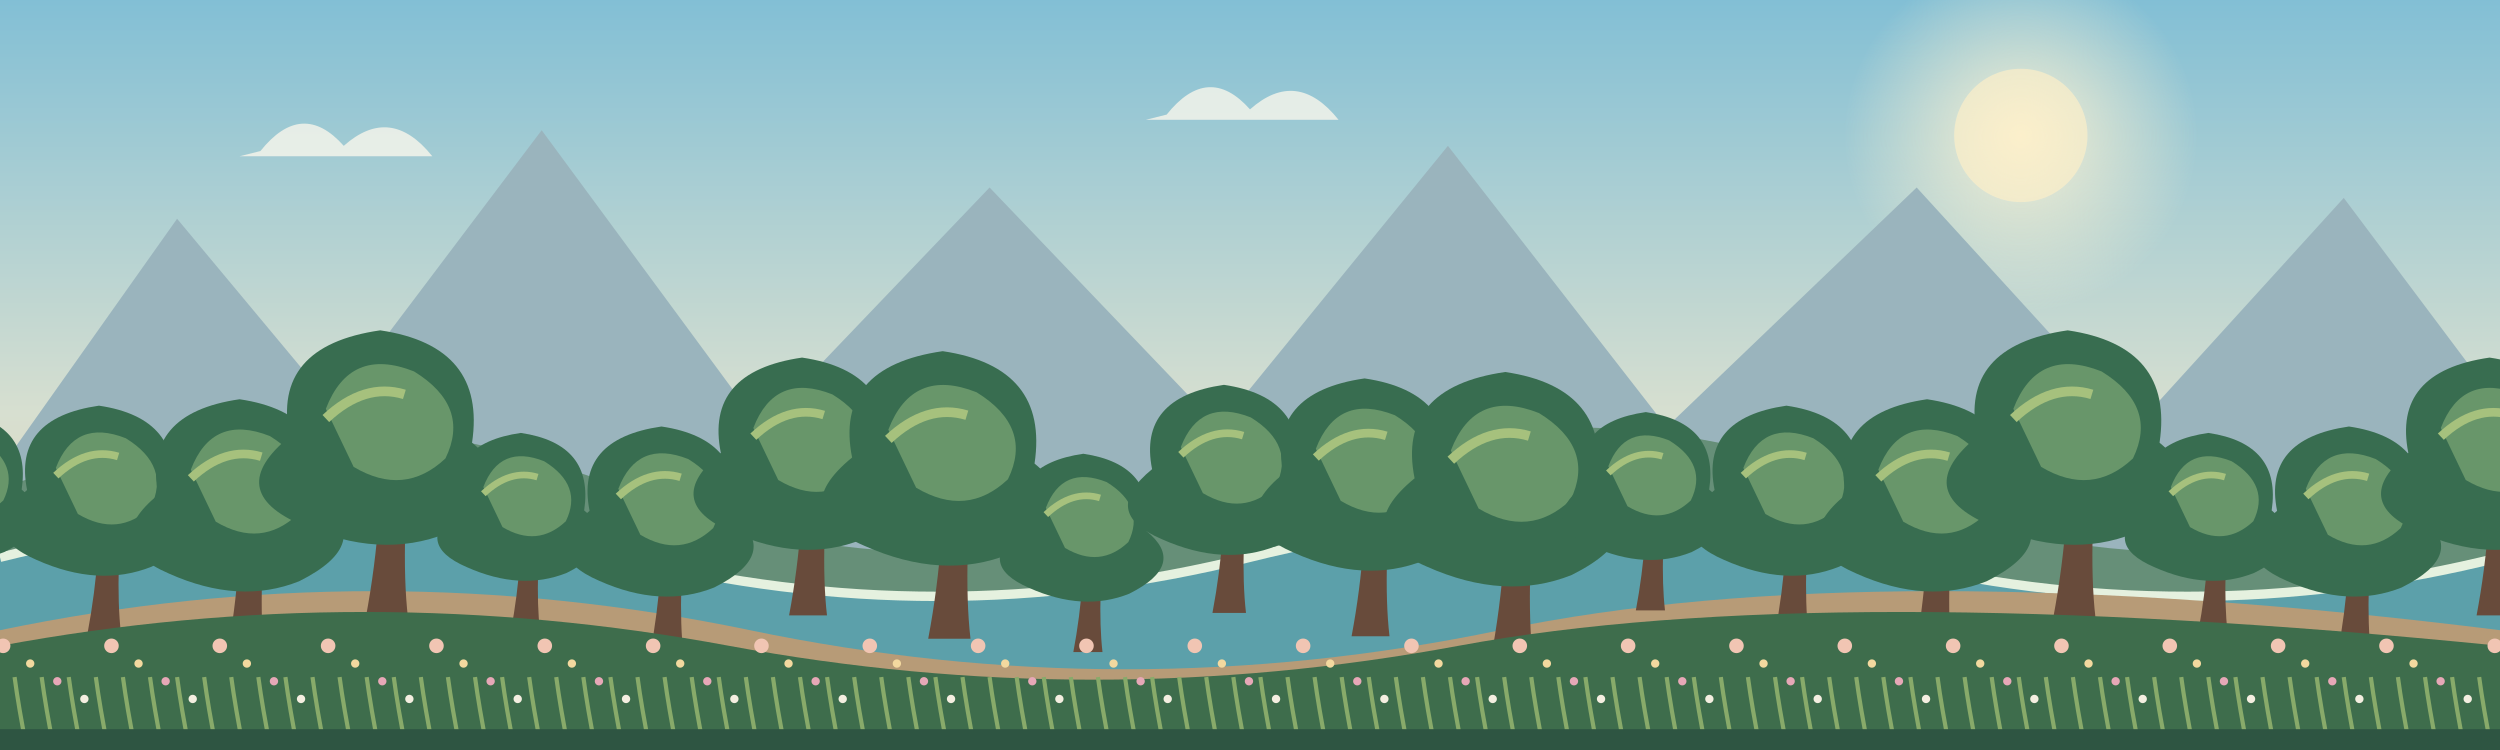
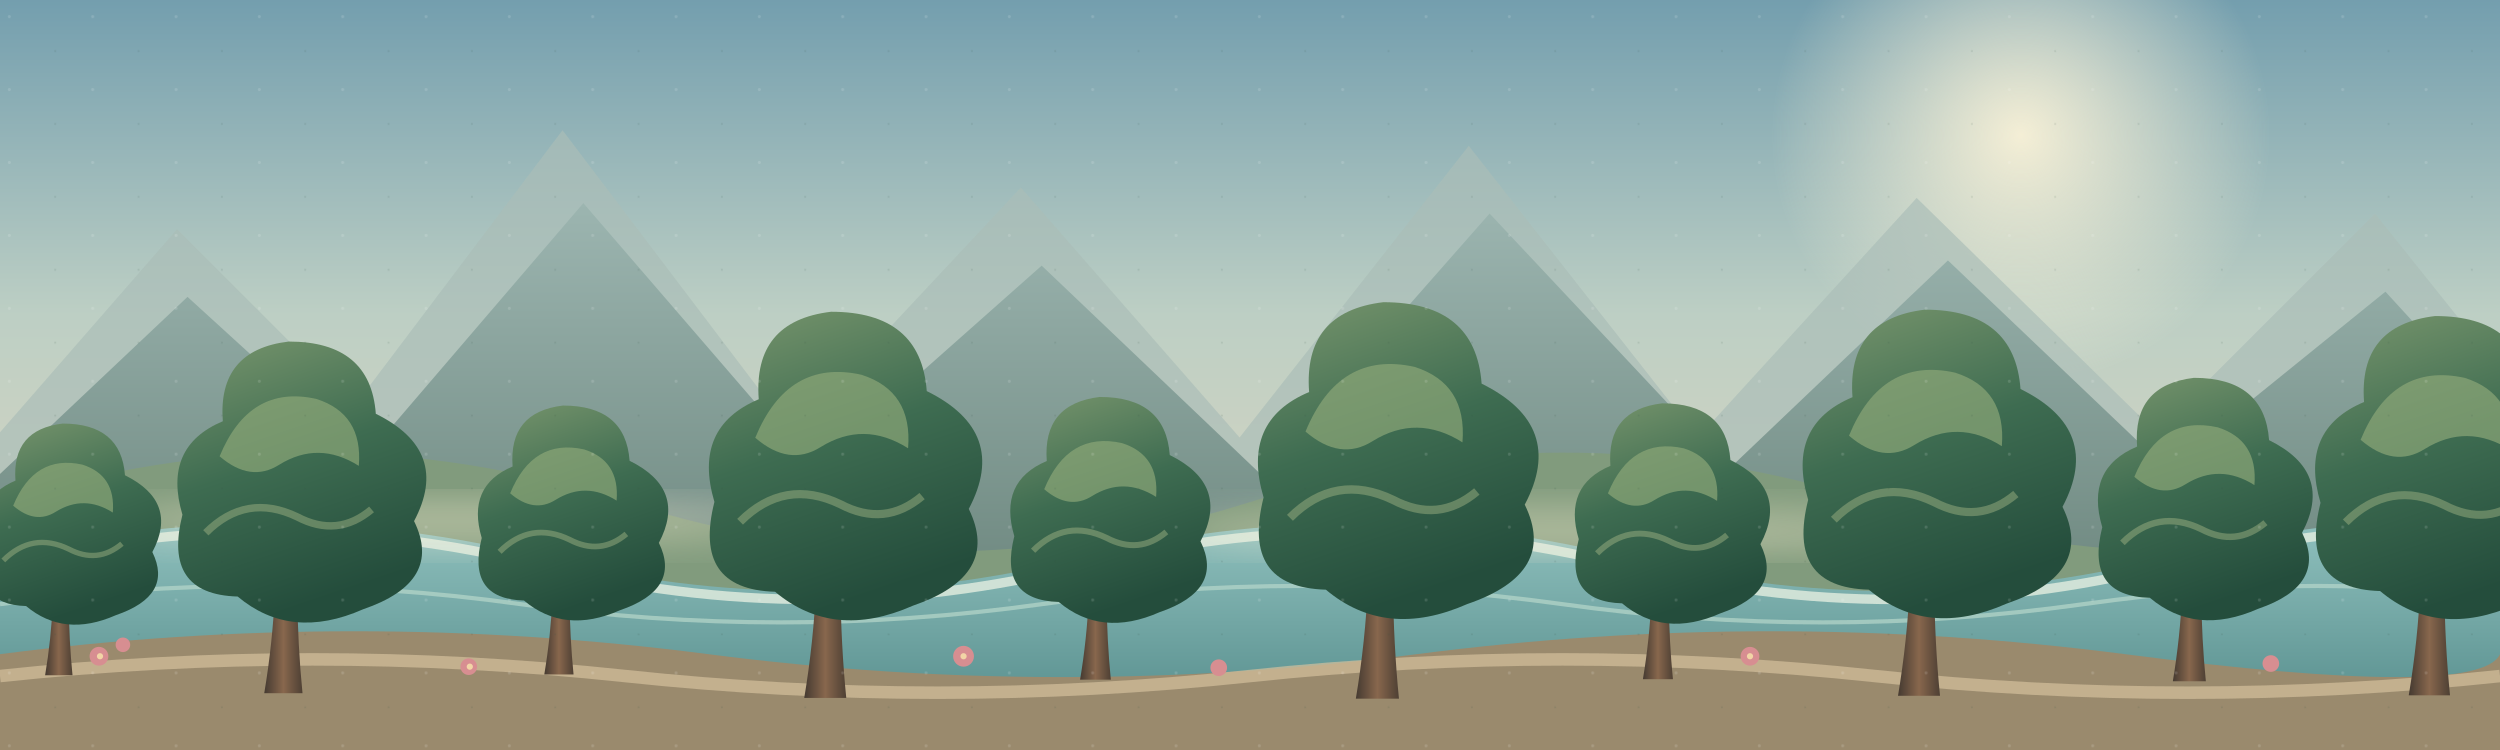
<svg xmlns="http://www.w3.org/2000/svg" width="2400" height="720" viewBox="0 0 2400 720">
  <defs>
    <linearGradient id="sky" x2="0" y2="1">
-       <stop stop-color="#82bfd5" />
-       <stop offset=".55" stop-color="#d7dfd0" />
-       <stop offset="1" stop-color="#edcba8" />
+       <stop stop-color="#739eae" />
+       <stop offset=".42" stop-color="#bdcfc4" />
+       <stop offset="1" stop-color="#ead9bf" />
    </linearGradient>
-     <linearGradient id="ground" x2="0" y2="1">
-       <stop stop-color="#d8bd96" />
-       <stop offset="1" stop-color="#94755d" />
+     <linearGradient id="ridge" x2="0" y2="1">
+       <stop stop-color="#9cb5b0" />
+       <stop offset="1" stop-color="#647e75" />
+     </linearGradient>
+     <linearGradient id="river" x2="0" y2="1">
+       <stop stop-color="#8fc0bd" />
+       <stop offset="1" stop-color="#4d8584" />
+     </linearGradient>
+     <linearGradient id="bark" x2="1" y2="0">
+       <stop stop-color="#453a31" />
+       <stop offset=".5" stop-color="#88674d" />
+       <stop offset="1" stop-color="#4e4034" />
+     </linearGradient>
+     <linearGradient id="leaf" x2=".3" y2="1">
+       <stop stop-color="#79966d" />
+       <stop offset=".5" stop-color="#3e6c51" />
+       <stop offset="1" stop-color="#244d3c" />
    </linearGradient>
    <radialGradient id="sun">
-       <stop stop-color="#fff3d2" stop-opacity=".9" />
-       <stop offset="1" stop-color="#fff3d2" stop-opacity="0" />
+       <stop stop-color="#fff5d9" stop-opacity=".9" />
+       <stop offset="1" stop-color="#fff5d9" stop-opacity="0" />
    </radialGradient>
+     <filter id="blur">
+       <feGaussianBlur stdDeviation="18" />
+     </filter>
+     <pattern id="grain" width="80" height="70" patternUnits="userSpaceOnUse">
+       <circle cx="9" cy="16" r="1.5" fill="#fff" opacity=".13" />
+       <circle cx="53" cy="49" r="1" fill="#324f42" opacity=".12" />
+     </pattern>
+     <g id="oak">
+       <path d="M-16 25Q0-70-7-175h25Q11-65 20 25z" fill="url(#bark)" />
+       <path d="M-4-98l-60-57M8-115l57-57" stroke="#654a38" stroke-width="13" fill="none" />
+       <path d="M-93-143Q-112-207-55-231q-5-67 62-75 77 0 82 68 71 35 36 101 28 57-48 83-68 30-118-12-71-2-52-77" fill="url(#leaf)" />
+       <path d="M-58-198q28-68 91-54 44 14 40 63-38-24-75-1-27 17-56-8" fill="#8ca778" opacity=".7" />
+       <path d="M-71-126q38-38 86-15 38 20 70-7" stroke="#a7b987" stroke-width="7" opacity=".45" fill="none" />
+     </g>
  </defs>
  <rect width="2400" height="720" fill="url(#sky)" />
-   <circle cx="1940" cy="130" r="170" fill="url(#sun)" />
-   <circle cx="1940" cy="130" r="64" fill="#fff0c8" opacity=".65" />
-   <g fill="#fff9ed" opacity=".75">
-     <path d="M250 145q40-50 80-5 45-40 85 10h-185zM1120 110q40-50 80-5 45-40 85 10h-185z" />
+   <circle cx="1940" cy="130" r="240" fill="url(#sun)" />
+   <path d="M0 415L170 220 340 390 540 125 760 415 980 180 1190 420 1410 140 1630 420 1840 190 2070 415 2280 205 2400 355V630H0Z" fill="#aabdb7" opacity=".68" />
+   <path d="M0 455L180 285 350 440 560 195 780 450 1000 255 1210 455 1430 205 1660 450 1870 250 2080 450 2290 280 2400 400V650H0Z" fill="url(#ridge)" />
+   <path d="M0 482q300-95 600 0t600 0 600 0 600 0v238H0z" fill="#819b7d" />
+   <path d="M0 535q260-65 520 0t520 0 520 0 520 0 320 0v185H0z" fill="url(#river)" />
+   <path d="M0 543q260-65 520 0t520 0 520 0 520 0 320 0" fill="none" stroke="#e4eee0" stroke-width="9" opacity=".8" />
+   <path d="M0 580q250-35 500 0t500 0 500 0 500 0 400 0" fill="none" stroke="#b7d7ca" stroke-width="4" opacity=".7" />
+   <path d="M0 628q340-44 680 0t680 0 680 0 360 0v92H0z" fill="#9a8a6d" />
+   <path d="M0 649q300-32 600 0t600 0 600 0 600 0" fill="none" stroke="#d4c09d" stroke-width="12" opacity=".7" />
+   <g opacity=".35" filter="url(#blur)" fill="#fff2d5">
+     <ellipse cx="430" cy="500" rx="320" ry="24" />
+     <ellipse cx="1500" cy="510" rx="370" ry="24" />
  </g>
-   <path d="M0 450L170 210 320 390 520 125 730 410 950 180 1170 410 1390 140 1600 410 1840 180 2050 410 2250 190 2400 390V650H0z" fill="#9ab4bd" />
-   <path d="M0 470q300-120 600 0t600 0 600 0 600 0v210H0z" fill="#668f78" />
-   <path d="M0 535q300-75 600 0t600 0 600 0 600 0v120H0z" fill="#5ca0aa" />
-   <path d="M0 535q300-75 600 0t600 0 600 0 600 0" stroke="#e5f1df" stroke-width="9" fill="none" />
-   <path d="M0 605q360-75 720 0t720 0 960 0v115H0z" fill="#b79b77" />
-   <g transform="translate(-40 570) scale(0.8)">
-     <path d="M-12 20Q4-65 0-150h28Q16-40 23 20z" fill="#684b3b" />
-     <path d="M-75-130Q-90-205 0-218Q88-205 76-125Q125-85 55-50Q0-28-65-57Q-130-85-75-130" fill="#386d50" />
-     <path d="M-45-153Q-25-205 28-184Q75-155 54-112Q20-80-22-105z" fill="#68966a" />
-     <path d="M-45-145q32-30 65-20" stroke="#a6c17d" stroke-width="8" fill="none" />
+   <g transform="translate(55 630) scale(.73)">
+     <use href="#oak" />
  </g>
-   <g transform="translate(95 590) scale(0.92)">
-     <path d="M-12 20Q4-65 0-150h28Q16-40 23 20z" fill="#684b3b" />
-     <path d="M-75-130Q-90-205 0-218Q88-205 76-125Q125-85 55-50Q0-28-65-57Q-130-85-75-130" fill="#386d50" />
-     <path d="M-45-153Q-25-205 28-184Q75-155 54-112Q20-80-22-105z" fill="#68966a" />
-     <path d="M-45-145q32-30 65-20" stroke="#a6c17d" stroke-width="8" fill="none" />
+   <g transform="translate(270 640) scale(1.02)">
+     <use href="#oak" />
  </g>
-   <g transform="translate(230 610) scale(1.04)">
-     <path d="M-12 20Q4-65 0-150h28Q16-40 23 20z" fill="#684b3b" />
-     <path d="M-75-130Q-90-205 0-218Q88-205 76-125Q125-85 55-50Q0-28-65-57Q-130-85-75-130" fill="#386d50" />
-     <path d="M-45-153Q-25-205 28-184Q75-155 54-112Q20-80-22-105z" fill="#68966a" />
-     <path d="M-45-145q32-30 65-20" stroke="#a6c17d" stroke-width="8" fill="none" />
+   <g transform="translate(535 628) scale(.78)">
+     <use href="#oak" />
  </g>
-   <g transform="translate(365 570) scale(1.16)">
-     <path d="M-12 20Q4-65 0-150h28Q16-40 23 20z" fill="#684b3b" />
-     <path d="M-75-130Q-90-205 0-218Q88-205 76-125Q125-85 55-50Q0-28-65-57Q-130-85-75-130" fill="#386d50" />
-     <path d="M-45-153Q-25-205 28-184Q75-155 54-112Q20-80-22-105z" fill="#68966a" />
-     <path d="M-45-145q32-30 65-20" stroke="#a6c17d" stroke-width="8" fill="none" />
+   <g transform="translate(790 642) scale(1.12)">
+     <use href="#oak" />
  </g>
-   <g transform="translate(500 590) scale(0.8)">
-     <path d="M-12 20Q4-65 0-150h28Q16-40 23 20z" fill="#684b3b" />
-     <path d="M-75-130Q-90-205 0-218Q88-205 76-125Q125-85 55-50Q0-28-65-57Q-130-85-75-130" fill="#386d50" />
-     <path d="M-45-153Q-25-205 28-184Q75-155 54-112Q20-80-22-105z" fill="#68966a" />
-     <path d="M-45-145q32-30 65-20" stroke="#a6c17d" stroke-width="8" fill="none" />
+   <g transform="translate(1050 632) scale(.82)">
+     <use href="#oak" />
  </g>
-   <g transform="translate(635 610) scale(0.92)">
-     <path d="M-12 20Q4-65 0-150h28Q16-40 23 20z" fill="#684b3b" />
-     <path d="M-75-130Q-90-205 0-218Q88-205 76-125Q125-85 55-50Q0-28-65-57Q-130-85-75-130" fill="#386d50" />
-     <path d="M-45-153Q-25-205 28-184Q75-155 54-112Q20-80-22-105z" fill="#68966a" />
-     <path d="M-45-145q32-30 65-20" stroke="#a6c17d" stroke-width="8" fill="none" />
+   <g transform="translate(1320 642) scale(1.15)">
+     <use href="#oak" />
  </g>
-   <g transform="translate(770 570) scale(1.04)">
-     <path d="M-12 20Q4-65 0-150h28Q16-40 23 20z" fill="#684b3b" />
-     <path d="M-75-130Q-90-205 0-218Q88-205 76-125Q125-85 55-50Q0-28-65-57Q-130-85-75-130" fill="#386d50" />
-     <path d="M-45-153Q-25-205 28-184Q75-155 54-112Q20-80-22-105z" fill="#68966a" />
-     <path d="M-45-145q32-30 65-20" stroke="#a6c17d" stroke-width="8" fill="none" />
+   <g transform="translate(1590 632) scale(.8)">
+     <use href="#oak" />
  </g>
-   <g transform="translate(905 590) scale(1.16)">
-     <path d="M-12 20Q4-65 0-150h28Q16-40 23 20z" fill="#684b3b" />
-     <path d="M-75-130Q-90-205 0-218Q88-205 76-125Q125-85 55-50Q0-28-65-57Q-130-85-75-130" fill="#386d50" />
-     <path d="M-45-153Q-25-205 28-184Q75-155 54-112Q20-80-22-105z" fill="#68966a" />
-     <path d="M-45-145q32-30 65-20" stroke="#a6c17d" stroke-width="8" fill="none" />
+   <g transform="translate(1840 640) scale(1.12)">
+     <use href="#oak" />
  </g>
-   <g transform="translate(1040 610) scale(0.8)">
-     <path d="M-12 20Q4-65 0-150h28Q16-40 23 20z" fill="#684b3b" />
-     <path d="M-75-130Q-90-205 0-218Q88-205 76-125Q125-85 55-50Q0-28-65-57Q-130-85-75-130" fill="#386d50" />
-     <path d="M-45-153Q-25-205 28-184Q75-155 54-112Q20-80-22-105z" fill="#68966a" />
-     <path d="M-45-145q32-30 65-20" stroke="#a6c17d" stroke-width="8" fill="none" />
+   <g transform="translate(2100 632) scale(.88)">
+     <use href="#oak" />
  </g>
-   <g transform="translate(1175 570) scale(0.92)">
-     <path d="M-12 20Q4-65 0-150h28Q16-40 23 20z" fill="#684b3b" />
-     <path d="M-75-130Q-90-205 0-218Q88-205 76-125Q125-85 55-50Q0-28-65-57Q-130-85-75-130" fill="#386d50" />
-     <path d="M-45-153Q-25-205 28-184Q75-155 54-112Q20-80-22-105z" fill="#68966a" />
-     <path d="M-45-145q32-30 65-20" stroke="#a6c17d" stroke-width="8" fill="none" />
+   <g transform="translate(2330 640) scale(1.1)">
+     <use href="#oak" />
  </g>
-   <g transform="translate(1310 590) scale(1.04)">
-     <path d="M-12 20Q4-65 0-150h28Q16-40 23 20z" fill="#684b3b" />
-     <path d="M-75-130Q-90-205 0-218Q88-205 76-125Q125-85 55-50Q0-28-65-57Q-130-85-75-130" fill="#386d50" />
-     <path d="M-45-153Q-25-205 28-184Q75-155 54-112Q20-80-22-105z" fill="#68966a" />
-     <path d="M-45-145q32-30 65-20" stroke="#a6c17d" stroke-width="8" fill="none" />
+   <g fill="#d78e91">
+     <circle cx="95" cy="630" r="9" />
+     <circle cx="118" cy="619" r="7" />
+     <circle cx="450" cy="640" r="8" />
+     <circle cx="925" cy="630" r="10" />
+     <circle cx="1170" cy="641" r="8" />
+     <circle cx="1680" cy="630" r="9" />
+     <circle cx="2180" cy="637" r="8" />
  </g>
-   <g transform="translate(1445 610) scale(1.16)">
-     <path d="M-12 20Q4-65 0-150h28Q16-40 23 20z" fill="#684b3b" />
-     <path d="M-75-130Q-90-205 0-218Q88-205 76-125Q125-85 55-50Q0-28-65-57Q-130-85-75-130" fill="#386d50" />
-     <path d="M-45-153Q-25-205 28-184Q75-155 54-112Q20-80-22-105z" fill="#68966a" />
-     <path d="M-45-145q32-30 65-20" stroke="#a6c17d" stroke-width="8" fill="none" />
+   <g fill="#f2d5a6">
+     <circle cx="96" cy="630" r="3" />
+     <circle cx="451" cy="640" r="3" />
+     <circle cx="925" cy="630" r="3" />
+     <circle cx="1680" cy="630" r="3" />
  </g>
-   <g transform="translate(1580 570) scale(0.8)">
-     <path d="M-12 20Q4-65 0-150h28Q16-40 23 20z" fill="#684b3b" />
-     <path d="M-75-130Q-90-205 0-218Q88-205 76-125Q125-85 55-50Q0-28-65-57Q-130-85-75-130" fill="#386d50" />
-     <path d="M-45-153Q-25-205 28-184Q75-155 54-112Q20-80-22-105z" fill="#68966a" />
-     <path d="M-45-145q32-30 65-20" stroke="#a6c17d" stroke-width="8" fill="none" />
-   </g>
-   <g transform="translate(1715 590) scale(0.92)">
-     <path d="M-12 20Q4-65 0-150h28Q16-40 23 20z" fill="#684b3b" />
-     <path d="M-75-130Q-90-205 0-218Q88-205 76-125Q125-85 55-50Q0-28-65-57Q-130-85-75-130" fill="#386d50" />
-     <path d="M-45-153Q-25-205 28-184Q75-155 54-112Q20-80-22-105z" fill="#68966a" />
-     <path d="M-45-145q32-30 65-20" stroke="#a6c17d" stroke-width="8" fill="none" />
-   </g>
-   <g transform="translate(1850 610) scale(1.04)">
-     <path d="M-12 20Q4-65 0-150h28Q16-40 23 20z" fill="#684b3b" />
-     <path d="M-75-130Q-90-205 0-218Q88-205 76-125Q125-85 55-50Q0-28-65-57Q-130-85-75-130" fill="#386d50" />
-     <path d="M-45-153Q-25-205 28-184Q75-155 54-112Q20-80-22-105z" fill="#68966a" />
-     <path d="M-45-145q32-30 65-20" stroke="#a6c17d" stroke-width="8" fill="none" />
-   </g>
-   <g transform="translate(1985 570) scale(1.16)">
-     <path d="M-12 20Q4-65 0-150h28Q16-40 23 20z" fill="#684b3b" />
-     <path d="M-75-130Q-90-205 0-218Q88-205 76-125Q125-85 55-50Q0-28-65-57Q-130-85-75-130" fill="#386d50" />
-     <path d="M-45-153Q-25-205 28-184Q75-155 54-112Q20-80-22-105z" fill="#68966a" />
-     <path d="M-45-145q32-30 65-20" stroke="#a6c17d" stroke-width="8" fill="none" />
-   </g>
-   <g transform="translate(2120 590) scale(0.8)">
-     <path d="M-12 20Q4-65 0-150h28Q16-40 23 20z" fill="#684b3b" />
-     <path d="M-75-130Q-90-205 0-218Q88-205 76-125Q125-85 55-50Q0-28-65-57Q-130-85-75-130" fill="#386d50" />
-     <path d="M-45-153Q-25-205 28-184Q75-155 54-112Q20-80-22-105z" fill="#68966a" />
-     <path d="M-45-145q32-30 65-20" stroke="#a6c17d" stroke-width="8" fill="none" />
-   </g>
-   <g transform="translate(2255 610) scale(0.92)">
-     <path d="M-12 20Q4-65 0-150h28Q16-40 23 20z" fill="#684b3b" />
-     <path d="M-75-130Q-90-205 0-218Q88-205 76-125Q125-85 55-50Q0-28-65-57Q-130-85-75-130" fill="#386d50" />
-     <path d="M-45-153Q-25-205 28-184Q75-155 54-112Q20-80-22-105z" fill="#68966a" />
-     <path d="M-45-145q32-30 65-20" stroke="#a6c17d" stroke-width="8" fill="none" />
-   </g>
-   <g transform="translate(2390 570) scale(1.04)">
-     <path d="M-12 20Q4-65 0-150h28Q16-40 23 20z" fill="#684b3b" />
-     <path d="M-75-130Q-90-205 0-218Q88-205 76-125Q125-85 55-50Q0-28-65-57Q-130-85-75-130" fill="#386d50" />
-     <path d="M-45-153Q-25-205 28-184Q75-155 54-112Q20-80-22-105z" fill="#68966a" />
-     <path d="M-45-145q32-30 65-20" stroke="#a6c17d" stroke-width="8" fill="none" />
-   </g>
-   <path d="M0 620q350-65 700 0t700 0 1000 0v100H0z" fill="#3e6d4c" />
-   <g>
-     <path d="M0 720q-8-40 -12 -70" stroke="#88aa6a" stroke-width="4" fill="none" />
-     <circle cx="3" cy="620" r="7" fill="#f1c5b3" />
-     <path d="M26 720q-8-40 -12 -70" stroke="#88aa6a" stroke-width="4" fill="none" />
-     <circle cx="29" cy="637" r="4" fill="#f3d99f" />
-     <path d="M52 720q-8-40 -12 -70" stroke="#88aa6a" stroke-width="4" fill="none" />
-     <circle cx="55" cy="654" r="4" fill="#e7a8b7" />
-     <path d="M78 720q-8-40 -12 -70" stroke="#88aa6a" stroke-width="4" fill="none" />
-     <circle cx="81" cy="671" r="4" fill="#f4eee0" />
-     <path d="M104 720q-8-40 -12 -70" stroke="#88aa6a" stroke-width="4" fill="none" />
-     <circle cx="107" cy="620" r="7" fill="#f1c5b3" />
-     <path d="M130 720q-8-40 -12 -70" stroke="#88aa6a" stroke-width="4" fill="none" />
-     <circle cx="133" cy="637" r="4" fill="#f3d99f" />
-     <path d="M156 720q-8-40 -12 -70" stroke="#88aa6a" stroke-width="4" fill="none" />
-     <circle cx="159" cy="654" r="4" fill="#e7a8b7" />
-     <path d="M182 720q-8-40 -12 -70" stroke="#88aa6a" stroke-width="4" fill="none" />
-     <circle cx="185" cy="671" r="4" fill="#f4eee0" />
-     <path d="M208 720q-8-40 -12 -70" stroke="#88aa6a" stroke-width="4" fill="none" />
-     <circle cx="211" cy="620" r="7" fill="#f1c5b3" />
-     <path d="M234 720q-8-40 -12 -70" stroke="#88aa6a" stroke-width="4" fill="none" />
-     <circle cx="237" cy="637" r="4" fill="#f3d99f" />
-     <path d="M260 720q-8-40 -12 -70" stroke="#88aa6a" stroke-width="4" fill="none" />
-     <circle cx="263" cy="654" r="4" fill="#e7a8b7" />
-     <path d="M286 720q-8-40 -12 -70" stroke="#88aa6a" stroke-width="4" fill="none" />
-     <circle cx="289" cy="671" r="4" fill="#f4eee0" />
-     <path d="M312 720q-8-40 -12 -70" stroke="#88aa6a" stroke-width="4" fill="none" />
-     <circle cx="315" cy="620" r="7" fill="#f1c5b3" />
-     <path d="M338 720q-8-40 -12 -70" stroke="#88aa6a" stroke-width="4" fill="none" />
-     <circle cx="341" cy="637" r="4" fill="#f3d99f" />
-     <path d="M364 720q-8-40 -12 -70" stroke="#88aa6a" stroke-width="4" fill="none" />
-     <circle cx="367" cy="654" r="4" fill="#e7a8b7" />
-     <path d="M390 720q-8-40 -12 -70" stroke="#88aa6a" stroke-width="4" fill="none" />
-     <circle cx="393" cy="671" r="4" fill="#f4eee0" />
-     <path d="M416 720q-8-40 -12 -70" stroke="#88aa6a" stroke-width="4" fill="none" />
-     <circle cx="419" cy="620" r="7" fill="#f1c5b3" />
-     <path d="M442 720q-8-40 -12 -70" stroke="#88aa6a" stroke-width="4" fill="none" />
-     <circle cx="445" cy="637" r="4" fill="#f3d99f" />
-     <path d="M468 720q-8-40 -12 -70" stroke="#88aa6a" stroke-width="4" fill="none" />
-     <circle cx="471" cy="654" r="4" fill="#e7a8b7" />
-     <path d="M494 720q-8-40 -12 -70" stroke="#88aa6a" stroke-width="4" fill="none" />
-     <circle cx="497" cy="671" r="4" fill="#f4eee0" />
-     <path d="M520 720q-8-40 -12 -70" stroke="#88aa6a" stroke-width="4" fill="none" />
-     <circle cx="523" cy="620" r="7" fill="#f1c5b3" />
-     <path d="M546 720q-8-40 -12 -70" stroke="#88aa6a" stroke-width="4" fill="none" />
-     <circle cx="549" cy="637" r="4" fill="#f3d99f" />
-     <path d="M572 720q-8-40 -12 -70" stroke="#88aa6a" stroke-width="4" fill="none" />
-     <circle cx="575" cy="654" r="4" fill="#e7a8b7" />
-     <path d="M598 720q-8-40 -12 -70" stroke="#88aa6a" stroke-width="4" fill="none" />
-     <circle cx="601" cy="671" r="4" fill="#f4eee0" />
-     <path d="M624 720q-8-40 -12 -70" stroke="#88aa6a" stroke-width="4" fill="none" />
-     <circle cx="627" cy="620" r="7" fill="#f1c5b3" />
-     <path d="M650 720q-8-40 -12 -70" stroke="#88aa6a" stroke-width="4" fill="none" />
-     <circle cx="653" cy="637" r="4" fill="#f3d99f" />
-     <path d="M676 720q-8-40 -12 -70" stroke="#88aa6a" stroke-width="4" fill="none" />
-     <circle cx="679" cy="654" r="4" fill="#e7a8b7" />
-     <path d="M702 720q-8-40 -12 -70" stroke="#88aa6a" stroke-width="4" fill="none" />
-     <circle cx="705" cy="671" r="4" fill="#f4eee0" />
-     <path d="M728 720q-8-40 -12 -70" stroke="#88aa6a" stroke-width="4" fill="none" />
-     <circle cx="731" cy="620" r="7" fill="#f1c5b3" />
-     <path d="M754 720q-8-40 -12 -70" stroke="#88aa6a" stroke-width="4" fill="none" />
-     <circle cx="757" cy="637" r="4" fill="#f3d99f" />
-     <path d="M780 720q-8-40 -12 -70" stroke="#88aa6a" stroke-width="4" fill="none" />
-     <circle cx="783" cy="654" r="4" fill="#e7a8b7" />
-     <path d="M806 720q-8-40 -12 -70" stroke="#88aa6a" stroke-width="4" fill="none" />
-     <circle cx="809" cy="671" r="4" fill="#f4eee0" />
-     <path d="M832 720q-8-40 -12 -70" stroke="#88aa6a" stroke-width="4" fill="none" />
-     <circle cx="835" cy="620" r="7" fill="#f1c5b3" />
-     <path d="M858 720q-8-40 -12 -70" stroke="#88aa6a" stroke-width="4" fill="none" />
-     <circle cx="861" cy="637" r="4" fill="#f3d99f" />
-     <path d="M884 720q-8-40 -12 -70" stroke="#88aa6a" stroke-width="4" fill="none" />
-     <circle cx="887" cy="654" r="4" fill="#e7a8b7" />
-     <path d="M910 720q-8-40 -12 -70" stroke="#88aa6a" stroke-width="4" fill="none" />
-     <circle cx="913" cy="671" r="4" fill="#f4eee0" />
-     <path d="M936 720q-8-40 -12 -70" stroke="#88aa6a" stroke-width="4" fill="none" />
-     <circle cx="939" cy="620" r="7" fill="#f1c5b3" />
-     <path d="M962 720q-8-40 -12 -70" stroke="#88aa6a" stroke-width="4" fill="none" />
-     <circle cx="965" cy="637" r="4" fill="#f3d99f" />
-     <path d="M988 720q-8-40 -12 -70" stroke="#88aa6a" stroke-width="4" fill="none" />
-     <circle cx="991" cy="654" r="4" fill="#e7a8b7" />
-     <path d="M1014 720q-8-40 -12 -70" stroke="#88aa6a" stroke-width="4" fill="none" />
-     <circle cx="1017" cy="671" r="4" fill="#f4eee0" />
-     <path d="M1040 720q-8-40 -12 -70" stroke="#88aa6a" stroke-width="4" fill="none" />
-     <circle cx="1043" cy="620" r="7" fill="#f1c5b3" />
-     <path d="M1066 720q-8-40 -12 -70" stroke="#88aa6a" stroke-width="4" fill="none" />
-     <circle cx="1069" cy="637" r="4" fill="#f3d99f" />
-     <path d="M1092 720q-8-40 -12 -70" stroke="#88aa6a" stroke-width="4" fill="none" />
-     <circle cx="1095" cy="654" r="4" fill="#e7a8b7" />
-     <path d="M1118 720q-8-40 -12 -70" stroke="#88aa6a" stroke-width="4" fill="none" />
-     <circle cx="1121" cy="671" r="4" fill="#f4eee0" />
-     <path d="M1144 720q-8-40 -12 -70" stroke="#88aa6a" stroke-width="4" fill="none" />
-     <circle cx="1147" cy="620" r="7" fill="#f1c5b3" />
-     <path d="M1170 720q-8-40 -12 -70" stroke="#88aa6a" stroke-width="4" fill="none" />
-     <circle cx="1173" cy="637" r="4" fill="#f3d99f" />
-     <path d="M1196 720q-8-40 -12 -70" stroke="#88aa6a" stroke-width="4" fill="none" />
-     <circle cx="1199" cy="654" r="4" fill="#e7a8b7" />
-     <path d="M1222 720q-8-40 -12 -70" stroke="#88aa6a" stroke-width="4" fill="none" />
-     <circle cx="1225" cy="671" r="4" fill="#f4eee0" />
-     <path d="M1248 720q-8-40 -12 -70" stroke="#88aa6a" stroke-width="4" fill="none" />
-     <circle cx="1251" cy="620" r="7" fill="#f1c5b3" />
-     <path d="M1274 720q-8-40 -12 -70" stroke="#88aa6a" stroke-width="4" fill="none" />
-     <circle cx="1277" cy="637" r="4" fill="#f3d99f" />
-     <path d="M1300 720q-8-40 -12 -70" stroke="#88aa6a" stroke-width="4" fill="none" />
-     <circle cx="1303" cy="654" r="4" fill="#e7a8b7" />
-     <path d="M1326 720q-8-40 -12 -70" stroke="#88aa6a" stroke-width="4" fill="none" />
-     <circle cx="1329" cy="671" r="4" fill="#f4eee0" />
-     <path d="M1352 720q-8-40 -12 -70" stroke="#88aa6a" stroke-width="4" fill="none" />
-     <circle cx="1355" cy="620" r="7" fill="#f1c5b3" />
-     <path d="M1378 720q-8-40 -12 -70" stroke="#88aa6a" stroke-width="4" fill="none" />
-     <circle cx="1381" cy="637" r="4" fill="#f3d99f" />
-     <path d="M1404 720q-8-40 -12 -70" stroke="#88aa6a" stroke-width="4" fill="none" />
-     <circle cx="1407" cy="654" r="4" fill="#e7a8b7" />
-     <path d="M1430 720q-8-40 -12 -70" stroke="#88aa6a" stroke-width="4" fill="none" />
-     <circle cx="1433" cy="671" r="4" fill="#f4eee0" />
-     <path d="M1456 720q-8-40 -12 -70" stroke="#88aa6a" stroke-width="4" fill="none" />
-     <circle cx="1459" cy="620" r="7" fill="#f1c5b3" />
-     <path d="M1482 720q-8-40 -12 -70" stroke="#88aa6a" stroke-width="4" fill="none" />
-     <circle cx="1485" cy="637" r="4" fill="#f3d99f" />
-     <path d="M1508 720q-8-40 -12 -70" stroke="#88aa6a" stroke-width="4" fill="none" />
-     <circle cx="1511" cy="654" r="4" fill="#e7a8b7" />
-     <path d="M1534 720q-8-40 -12 -70" stroke="#88aa6a" stroke-width="4" fill="none" />
-     <circle cx="1537" cy="671" r="4" fill="#f4eee0" />
-     <path d="M1560 720q-8-40 -12 -70" stroke="#88aa6a" stroke-width="4" fill="none" />
-     <circle cx="1563" cy="620" r="7" fill="#f1c5b3" />
-     <path d="M1586 720q-8-40 -12 -70" stroke="#88aa6a" stroke-width="4" fill="none" />
-     <circle cx="1589" cy="637" r="4" fill="#f3d99f" />
-     <path d="M1612 720q-8-40 -12 -70" stroke="#88aa6a" stroke-width="4" fill="none" />
-     <circle cx="1615" cy="654" r="4" fill="#e7a8b7" />
-     <path d="M1638 720q-8-40 -12 -70" stroke="#88aa6a" stroke-width="4" fill="none" />
-     <circle cx="1641" cy="671" r="4" fill="#f4eee0" />
-     <path d="M1664 720q-8-40 -12 -70" stroke="#88aa6a" stroke-width="4" fill="none" />
-     <circle cx="1667" cy="620" r="7" fill="#f1c5b3" />
-     <path d="M1690 720q-8-40 -12 -70" stroke="#88aa6a" stroke-width="4" fill="none" />
-     <circle cx="1693" cy="637" r="4" fill="#f3d99f" />
-     <path d="M1716 720q-8-40 -12 -70" stroke="#88aa6a" stroke-width="4" fill="none" />
-     <circle cx="1719" cy="654" r="4" fill="#e7a8b7" />
-     <path d="M1742 720q-8-40 -12 -70" stroke="#88aa6a" stroke-width="4" fill="none" />
-     <circle cx="1745" cy="671" r="4" fill="#f4eee0" />
-     <path d="M1768 720q-8-40 -12 -70" stroke="#88aa6a" stroke-width="4" fill="none" />
-     <circle cx="1771" cy="620" r="7" fill="#f1c5b3" />
-     <path d="M1794 720q-8-40 -12 -70" stroke="#88aa6a" stroke-width="4" fill="none" />
-     <circle cx="1797" cy="637" r="4" fill="#f3d99f" />
-     <path d="M1820 720q-8-40 -12 -70" stroke="#88aa6a" stroke-width="4" fill="none" />
-     <circle cx="1823" cy="654" r="4" fill="#e7a8b7" />
-     <path d="M1846 720q-8-40 -12 -70" stroke="#88aa6a" stroke-width="4" fill="none" />
-     <circle cx="1849" cy="671" r="4" fill="#f4eee0" />
-     <path d="M1872 720q-8-40 -12 -70" stroke="#88aa6a" stroke-width="4" fill="none" />
-     <circle cx="1875" cy="620" r="7" fill="#f1c5b3" />
-     <path d="M1898 720q-8-40 -12 -70" stroke="#88aa6a" stroke-width="4" fill="none" />
-     <circle cx="1901" cy="637" r="4" fill="#f3d99f" />
-     <path d="M1924 720q-8-40 -12 -70" stroke="#88aa6a" stroke-width="4" fill="none" />
-     <circle cx="1927" cy="654" r="4" fill="#e7a8b7" />
-     <path d="M1950 720q-8-40 -12 -70" stroke="#88aa6a" stroke-width="4" fill="none" />
-     <circle cx="1953" cy="671" r="4" fill="#f4eee0" />
-     <path d="M1976 720q-8-40 -12 -70" stroke="#88aa6a" stroke-width="4" fill="none" />
-     <circle cx="1979" cy="620" r="7" fill="#f1c5b3" />
-     <path d="M2002 720q-8-40 -12 -70" stroke="#88aa6a" stroke-width="4" fill="none" />
-     <circle cx="2005" cy="637" r="4" fill="#f3d99f" />
-     <path d="M2028 720q-8-40 -12 -70" stroke="#88aa6a" stroke-width="4" fill="none" />
-     <circle cx="2031" cy="654" r="4" fill="#e7a8b7" />
-     <path d="M2054 720q-8-40 -12 -70" stroke="#88aa6a" stroke-width="4" fill="none" />
-     <circle cx="2057" cy="671" r="4" fill="#f4eee0" />
-     <path d="M2080 720q-8-40 -12 -70" stroke="#88aa6a" stroke-width="4" fill="none" />
-     <circle cx="2083" cy="620" r="7" fill="#f1c5b3" />
-     <path d="M2106 720q-8-40 -12 -70" stroke="#88aa6a" stroke-width="4" fill="none" />
-     <circle cx="2109" cy="637" r="4" fill="#f3d99f" />
-     <path d="M2132 720q-8-40 -12 -70" stroke="#88aa6a" stroke-width="4" fill="none" />
-     <circle cx="2135" cy="654" r="4" fill="#e7a8b7" />
-     <path d="M2158 720q-8-40 -12 -70" stroke="#88aa6a" stroke-width="4" fill="none" />
-     <circle cx="2161" cy="671" r="4" fill="#f4eee0" />
-     <path d="M2184 720q-8-40 -12 -70" stroke="#88aa6a" stroke-width="4" fill="none" />
-     <circle cx="2187" cy="620" r="7" fill="#f1c5b3" />
-     <path d="M2210 720q-8-40 -12 -70" stroke="#88aa6a" stroke-width="4" fill="none" />
-     <circle cx="2213" cy="637" r="4" fill="#f3d99f" />
-     <path d="M2236 720q-8-40 -12 -70" stroke="#88aa6a" stroke-width="4" fill="none" />
-     <circle cx="2239" cy="654" r="4" fill="#e7a8b7" />
-     <path d="M2262 720q-8-40 -12 -70" stroke="#88aa6a" stroke-width="4" fill="none" />
-     <circle cx="2265" cy="671" r="4" fill="#f4eee0" />
-     <path d="M2288 720q-8-40 -12 -70" stroke="#88aa6a" stroke-width="4" fill="none" />
-     <circle cx="2291" cy="620" r="7" fill="#f1c5b3" />
-     <path d="M2314 720q-8-40 -12 -70" stroke="#88aa6a" stroke-width="4" fill="none" />
-     <circle cx="2317" cy="637" r="4" fill="#f3d99f" />
-     <path d="M2340 720q-8-40 -12 -70" stroke="#88aa6a" stroke-width="4" fill="none" />
-     <circle cx="2343" cy="654" r="4" fill="#e7a8b7" />
-     <path d="M2366 720q-8-40 -12 -70" stroke="#88aa6a" stroke-width="4" fill="none" />
-     <circle cx="2369" cy="671" r="4" fill="#f4eee0" />
-     <path d="M2392 720q-8-40 -12 -70" stroke="#88aa6a" stroke-width="4" fill="none" />
-     <circle cx="2395" cy="620" r="7" fill="#f1c5b3" />
-     <path d="M2418 720q-8-40 -12 -70" stroke="#88aa6a" stroke-width="4" fill="none" />
-     <circle cx="2421" cy="637" r="4" fill="#f3d99f" />
-     <path d="M2444 720q-8-40 -12 -70" stroke="#88aa6a" stroke-width="4" fill="none" />
-     <circle cx="2447" cy="654" r="4" fill="#e7a8b7" />
-   </g>
-   <path d="M0 700h2400v20H0z" fill="#2e5542" />
+   <rect width="2400" height="720" fill="url(#grain)" />
</svg>
